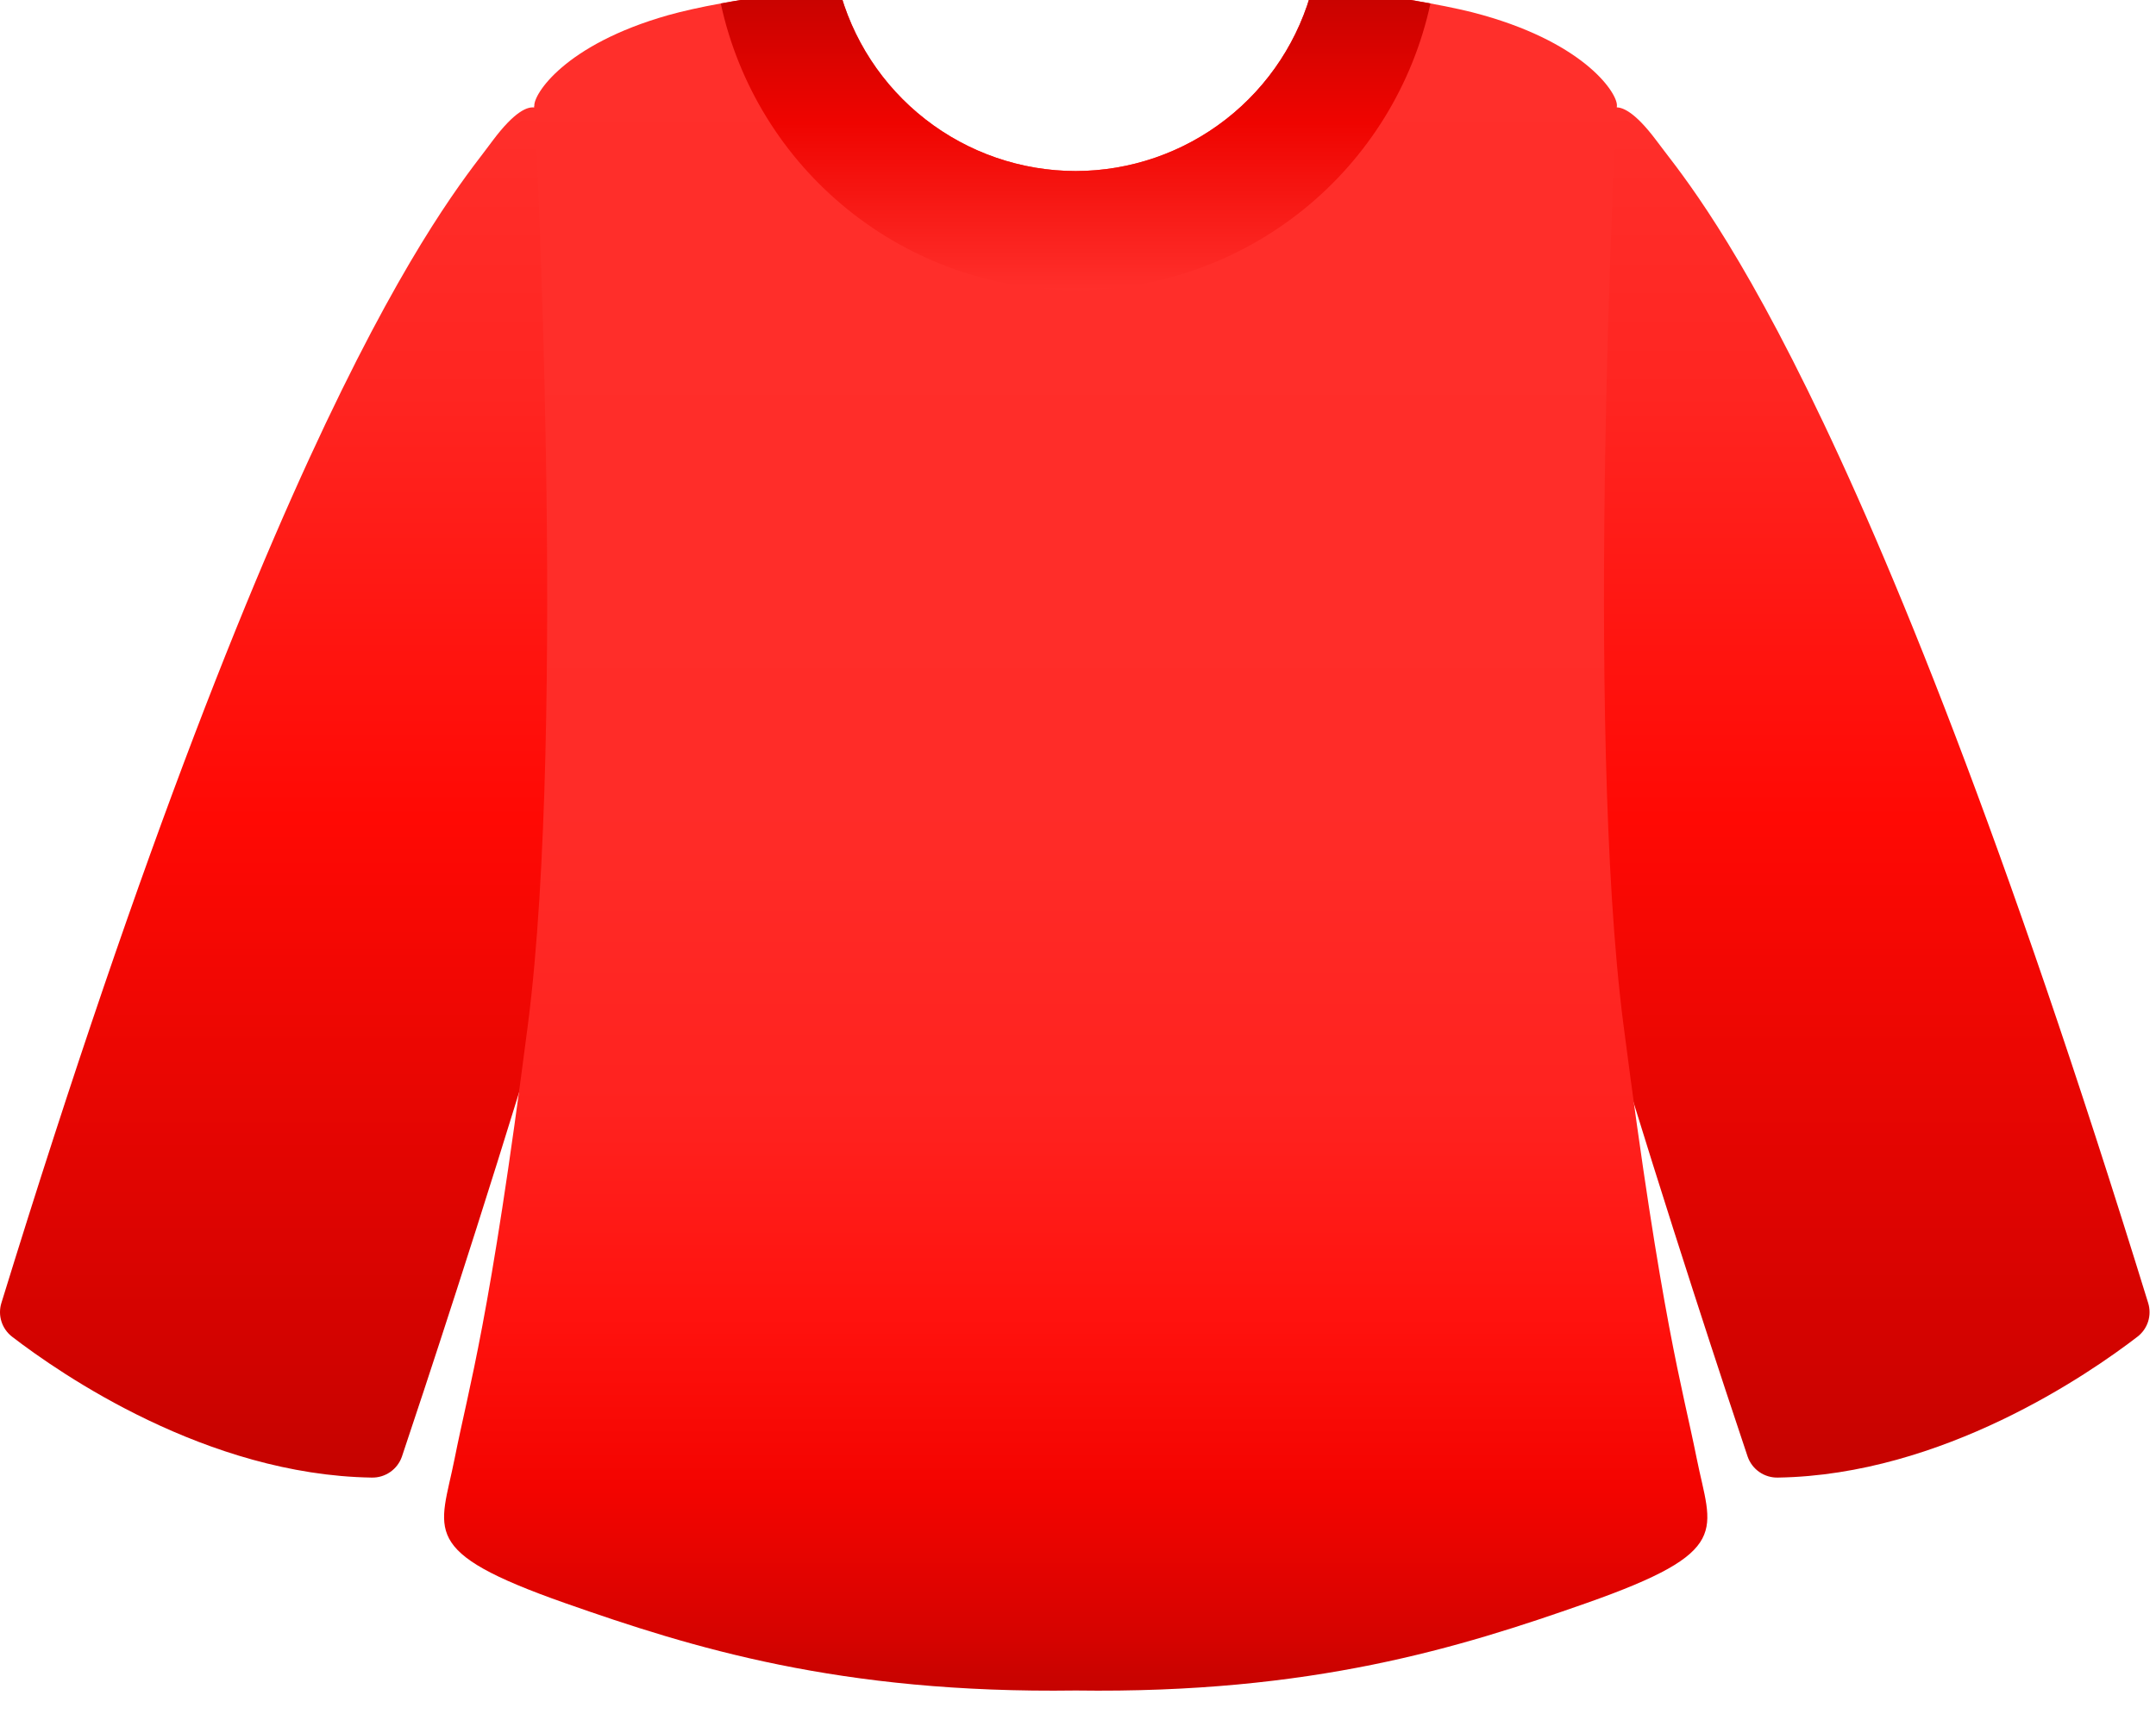
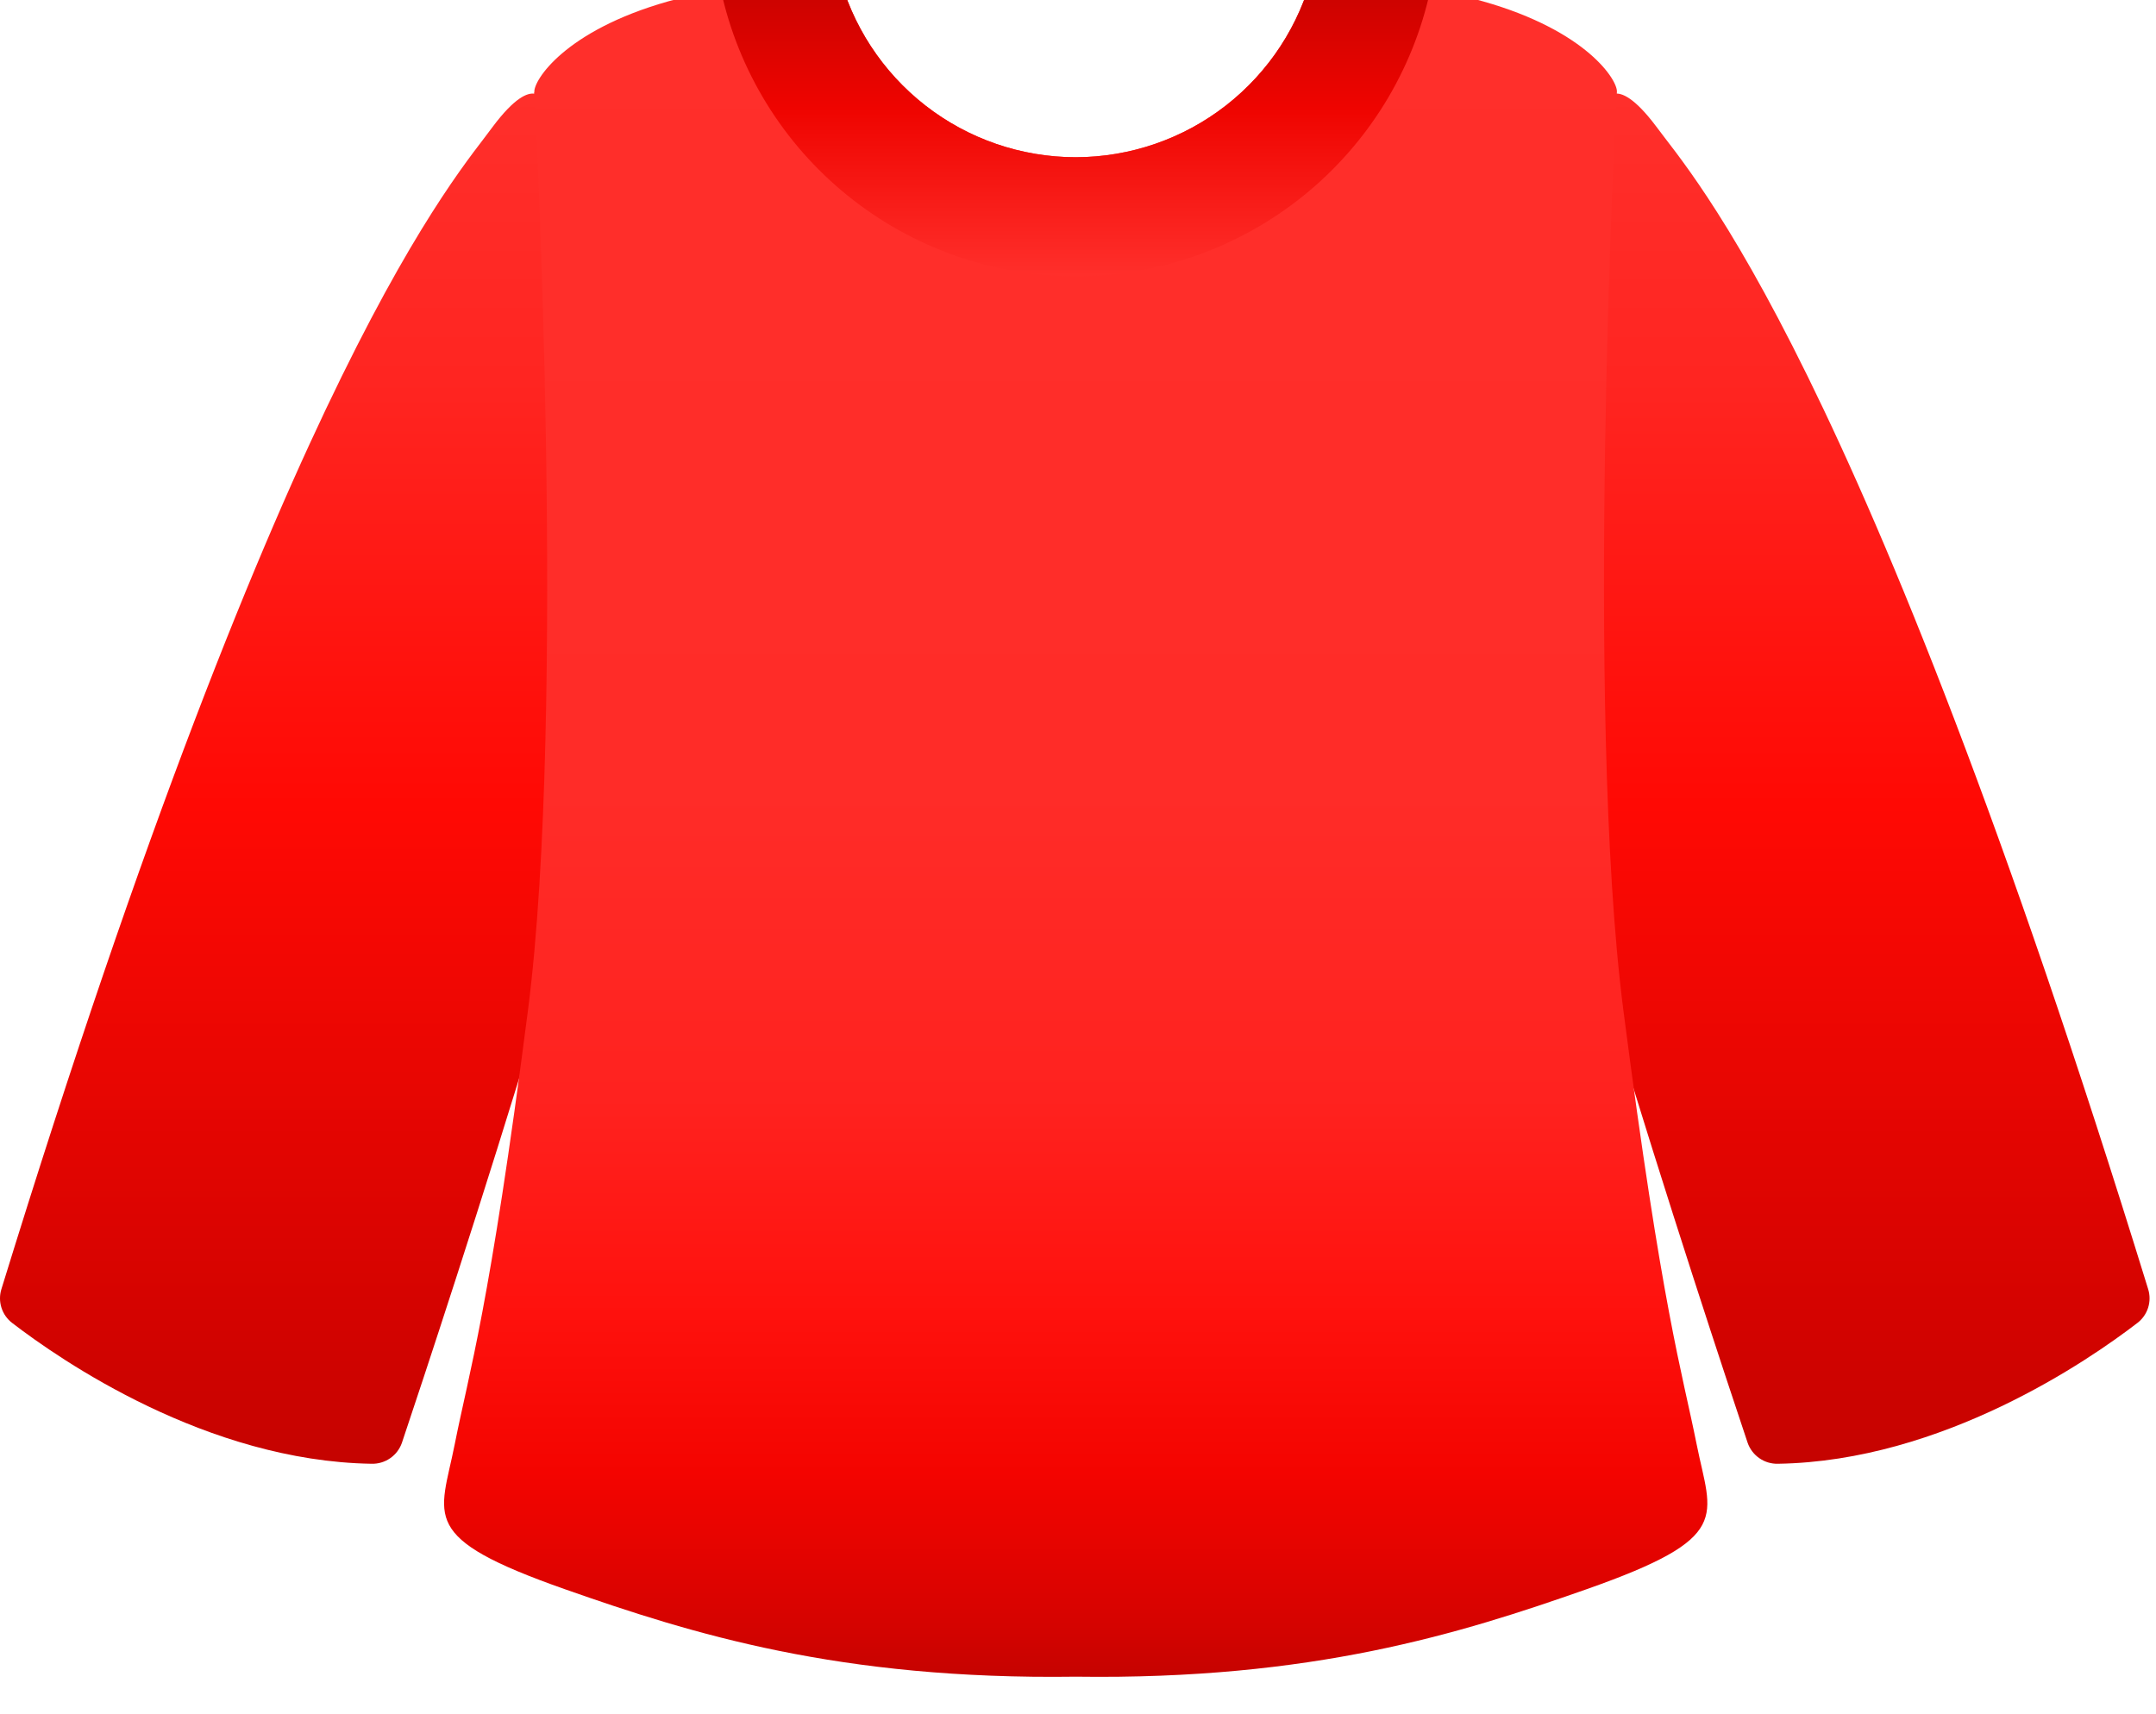
<svg xmlns="http://www.w3.org/2000/svg" width="156" height="124" viewBox="0 0 156 124" fill="none">
-   <g transform="translate(0, -1)">
+   <g transform="translate(0, -2)">
    <path d="M38.662 8.67V8.78C38.172 8.71 37.252 9.04 35.662 11.16C33.112 14.7 20.902 27.79 0.102 95.3C-0.035 95.739 -0.034 96.21 0.106 96.648C0.245 97.086 0.516 97.471 0.882 97.75C4.392 100.45 14.962 107.75 26.882 107.94C27.363 107.954 27.835 107.814 28.231 107.54C28.627 107.267 28.925 106.874 29.082 106.42C31.972 97.8 46.352 54.42 49.512 34.55C53.002 12.38 38.662 8.67 38.662 8.67Z" fill="url(#paint0_linear_95_214)" />
    <path d="M116.842 8.67V8.78C117.332 8.71 118.252 9.04 119.842 11.16C122.422 14.7 134.612 27.79 155.432 95.3C155.569 95.739 155.568 96.21 155.429 96.648C155.289 97.086 155.018 97.471 154.652 97.75C151.142 100.45 140.562 107.75 128.652 107.94C128.171 107.954 127.699 107.814 127.303 107.54C126.908 107.267 126.609 106.874 126.452 106.42C123.562 97.8 109.182 54.42 106.022 34.55C102.512 12.38 116.842 8.67 116.842 8.67Z" fill="url(#paint1_linear_95_214)" />
    <path d="M122.762 106.53C121.702 101.23 120.262 96.8 117.462 75.12C114.662 53.44 116.902 9.5 116.992 8.67C117.082 7.84 114.832 4.23 107.312 2.1C106.312 1.81 104.982 1.52 103.502 1.25C101.022 0.79 98.042 0.37 94.992 0C94.025 3.82 91.814 7.209 88.706 9.632C85.599 12.055 81.772 13.374 77.832 13.38C73.891 13.376 70.064 12.057 66.957 9.634C63.849 7.211 61.637 3.821 60.672 0C57.622 0.37 54.672 0.79 52.152 1.25C50.672 1.52 49.372 1.81 48.342 2.1C40.832 4.23 38.592 7.84 38.662 8.67C38.732 9.5 40.992 53.45 38.202 75.12C35.412 96.79 33.952 101.23 32.902 106.53C31.852 111.83 30.202 113.27 40.902 117.03C50.042 120.24 60.732 123.59 77.842 123.35C94.952 123.59 105.642 120.24 114.772 117.03C125.462 113.27 123.822 111.83 122.762 106.53Z" fill="url(#paint2_linear_95_214)" />
    <path d="M103.502 1.25C101.022 0.79 98.042 0.37 94.992 0C94.025 3.82 91.814 7.209 88.706 9.632C85.599 12.055 81.772 13.374 77.832 13.38C73.891 13.376 70.064 12.057 66.957 9.634C63.849 7.211 61.637 3.821 60.672 0C57.622 0.37 54.672 0.79 52.152 1.25C53.419 7.118 56.655 12.376 61.323 16.15C65.99 19.925 71.809 21.989 77.812 22C83.82 21.996 89.646 19.935 94.32 16.16C98.994 12.384 102.234 7.123 103.502 1.25Z" fill="url(#paint3_linear_95_214)" />
    <defs>
      <linearGradient id="paint0_linear_95_214" x1="25.022" y1="8.67" x2="25.022" y2="107.94" gradientUnits="userSpaceOnUse">
        <stop stop-color="#FF2F2B" />
        <stop offset="0.21" stop-color="#FF2521" />
        <stop offset="0.52" stop-color="#FF0904" />
        <stop offset="0.9" stop-color="#D30300" />
        <stop offset="1" stop-color="#C50300" />
      </linearGradient>
      <linearGradient id="paint1_linear_95_214" x1="130.492" y1="8.67" x2="130.492" y2="107.94" gradientUnits="userSpaceOnUse">
        <stop stop-color="#FF2F2B" />
        <stop offset="0.21" stop-color="#FF2521" />
        <stop offset="0.52" stop-color="#FF0904" />
        <stop offset="0.9" stop-color="#D30300" />
        <stop offset="1" stop-color="#C50300" />
      </linearGradient>
      <linearGradient id="paint2_linear_95_214" x1="77.832" y1="0" x2="77.832" y2="123.36" gradientUnits="userSpaceOnUse">
        <stop stop-color="#FF2F2B" />
        <stop offset="0.48" stop-color="#FF2C28" />
        <stop offset="0.66" stop-color="#FF221F" />
        <stop offset="0.78" stop-color="#FF120E" />
        <stop offset="0.88" stop-color="#F40400" />
        <stop offset="0.97" stop-color="#D50300" />
        <stop offset="1" stop-color="#C50300" />
      </linearGradient>
      <linearGradient id="paint3_linear_95_214" x1="77.832" y1="21.95" x2="77.832" y2="0" gradientUnits="userSpaceOnUse">
        <stop stop-color="#FF2F2B" />
        <stop offset="0.55" stop-color="#EF0400" />
        <stop offset="1" stop-color="#C50300" />
      </linearGradient>
    </defs>
  </g>
</svg>
